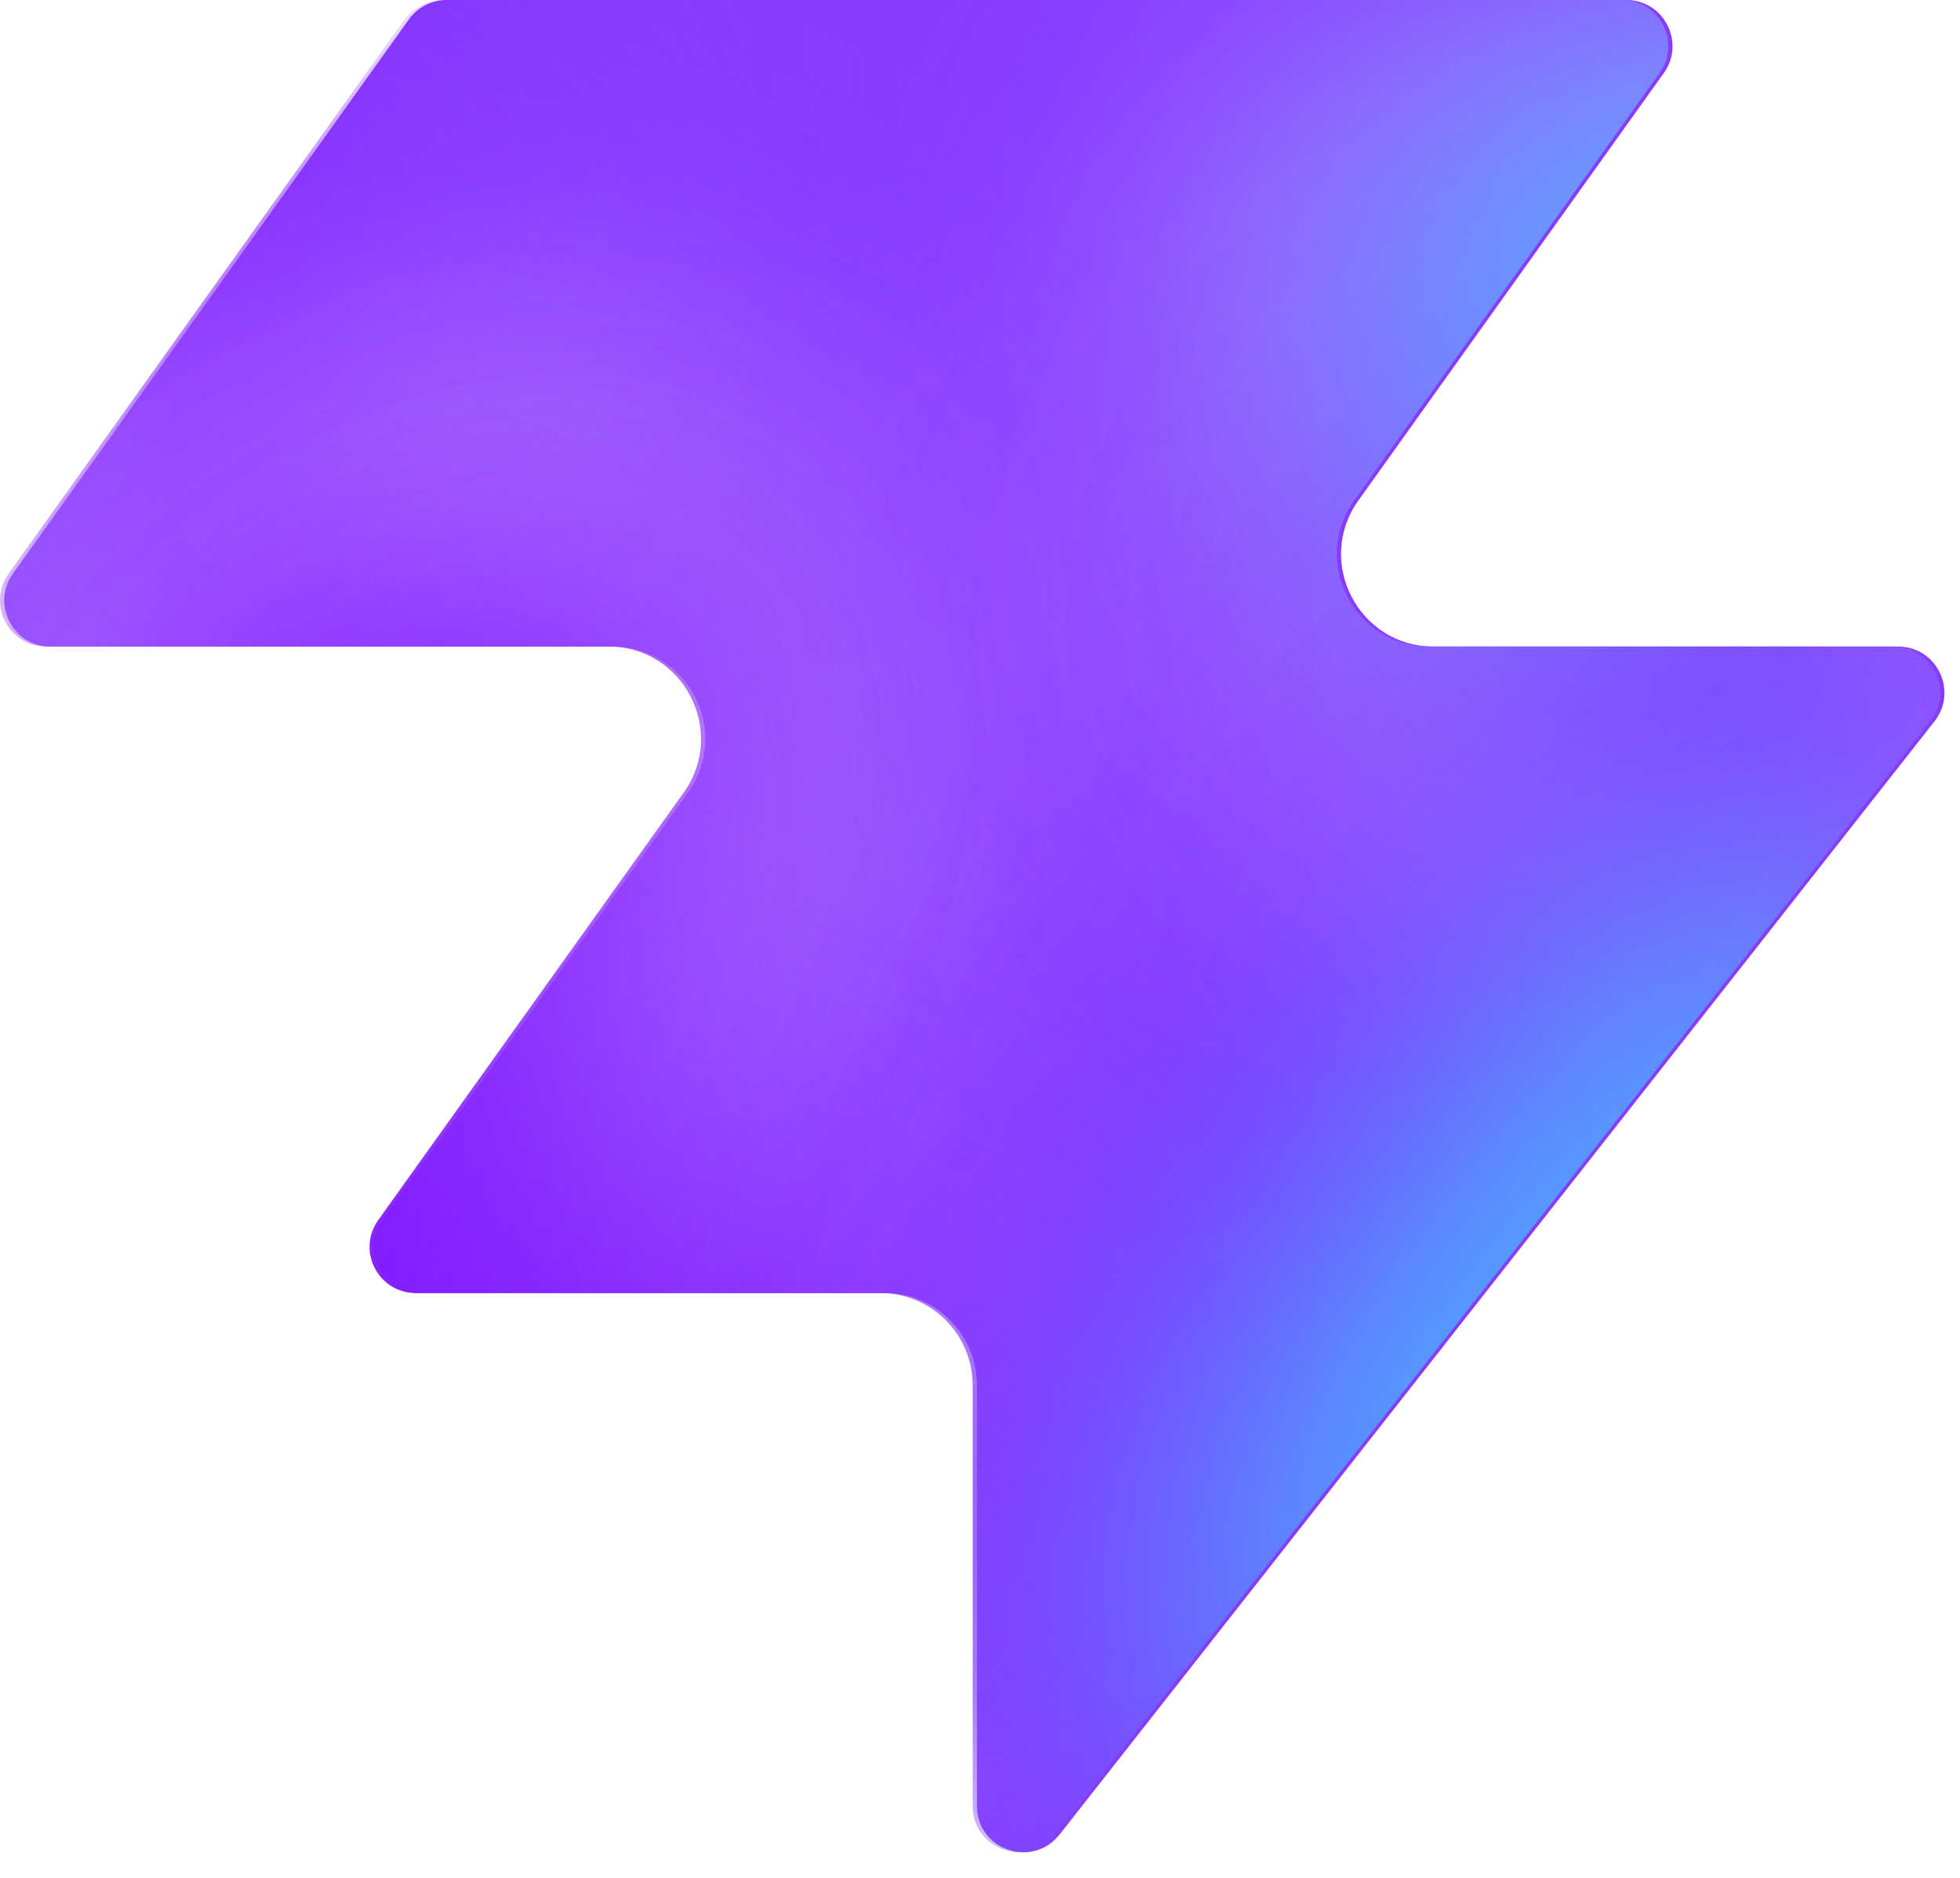
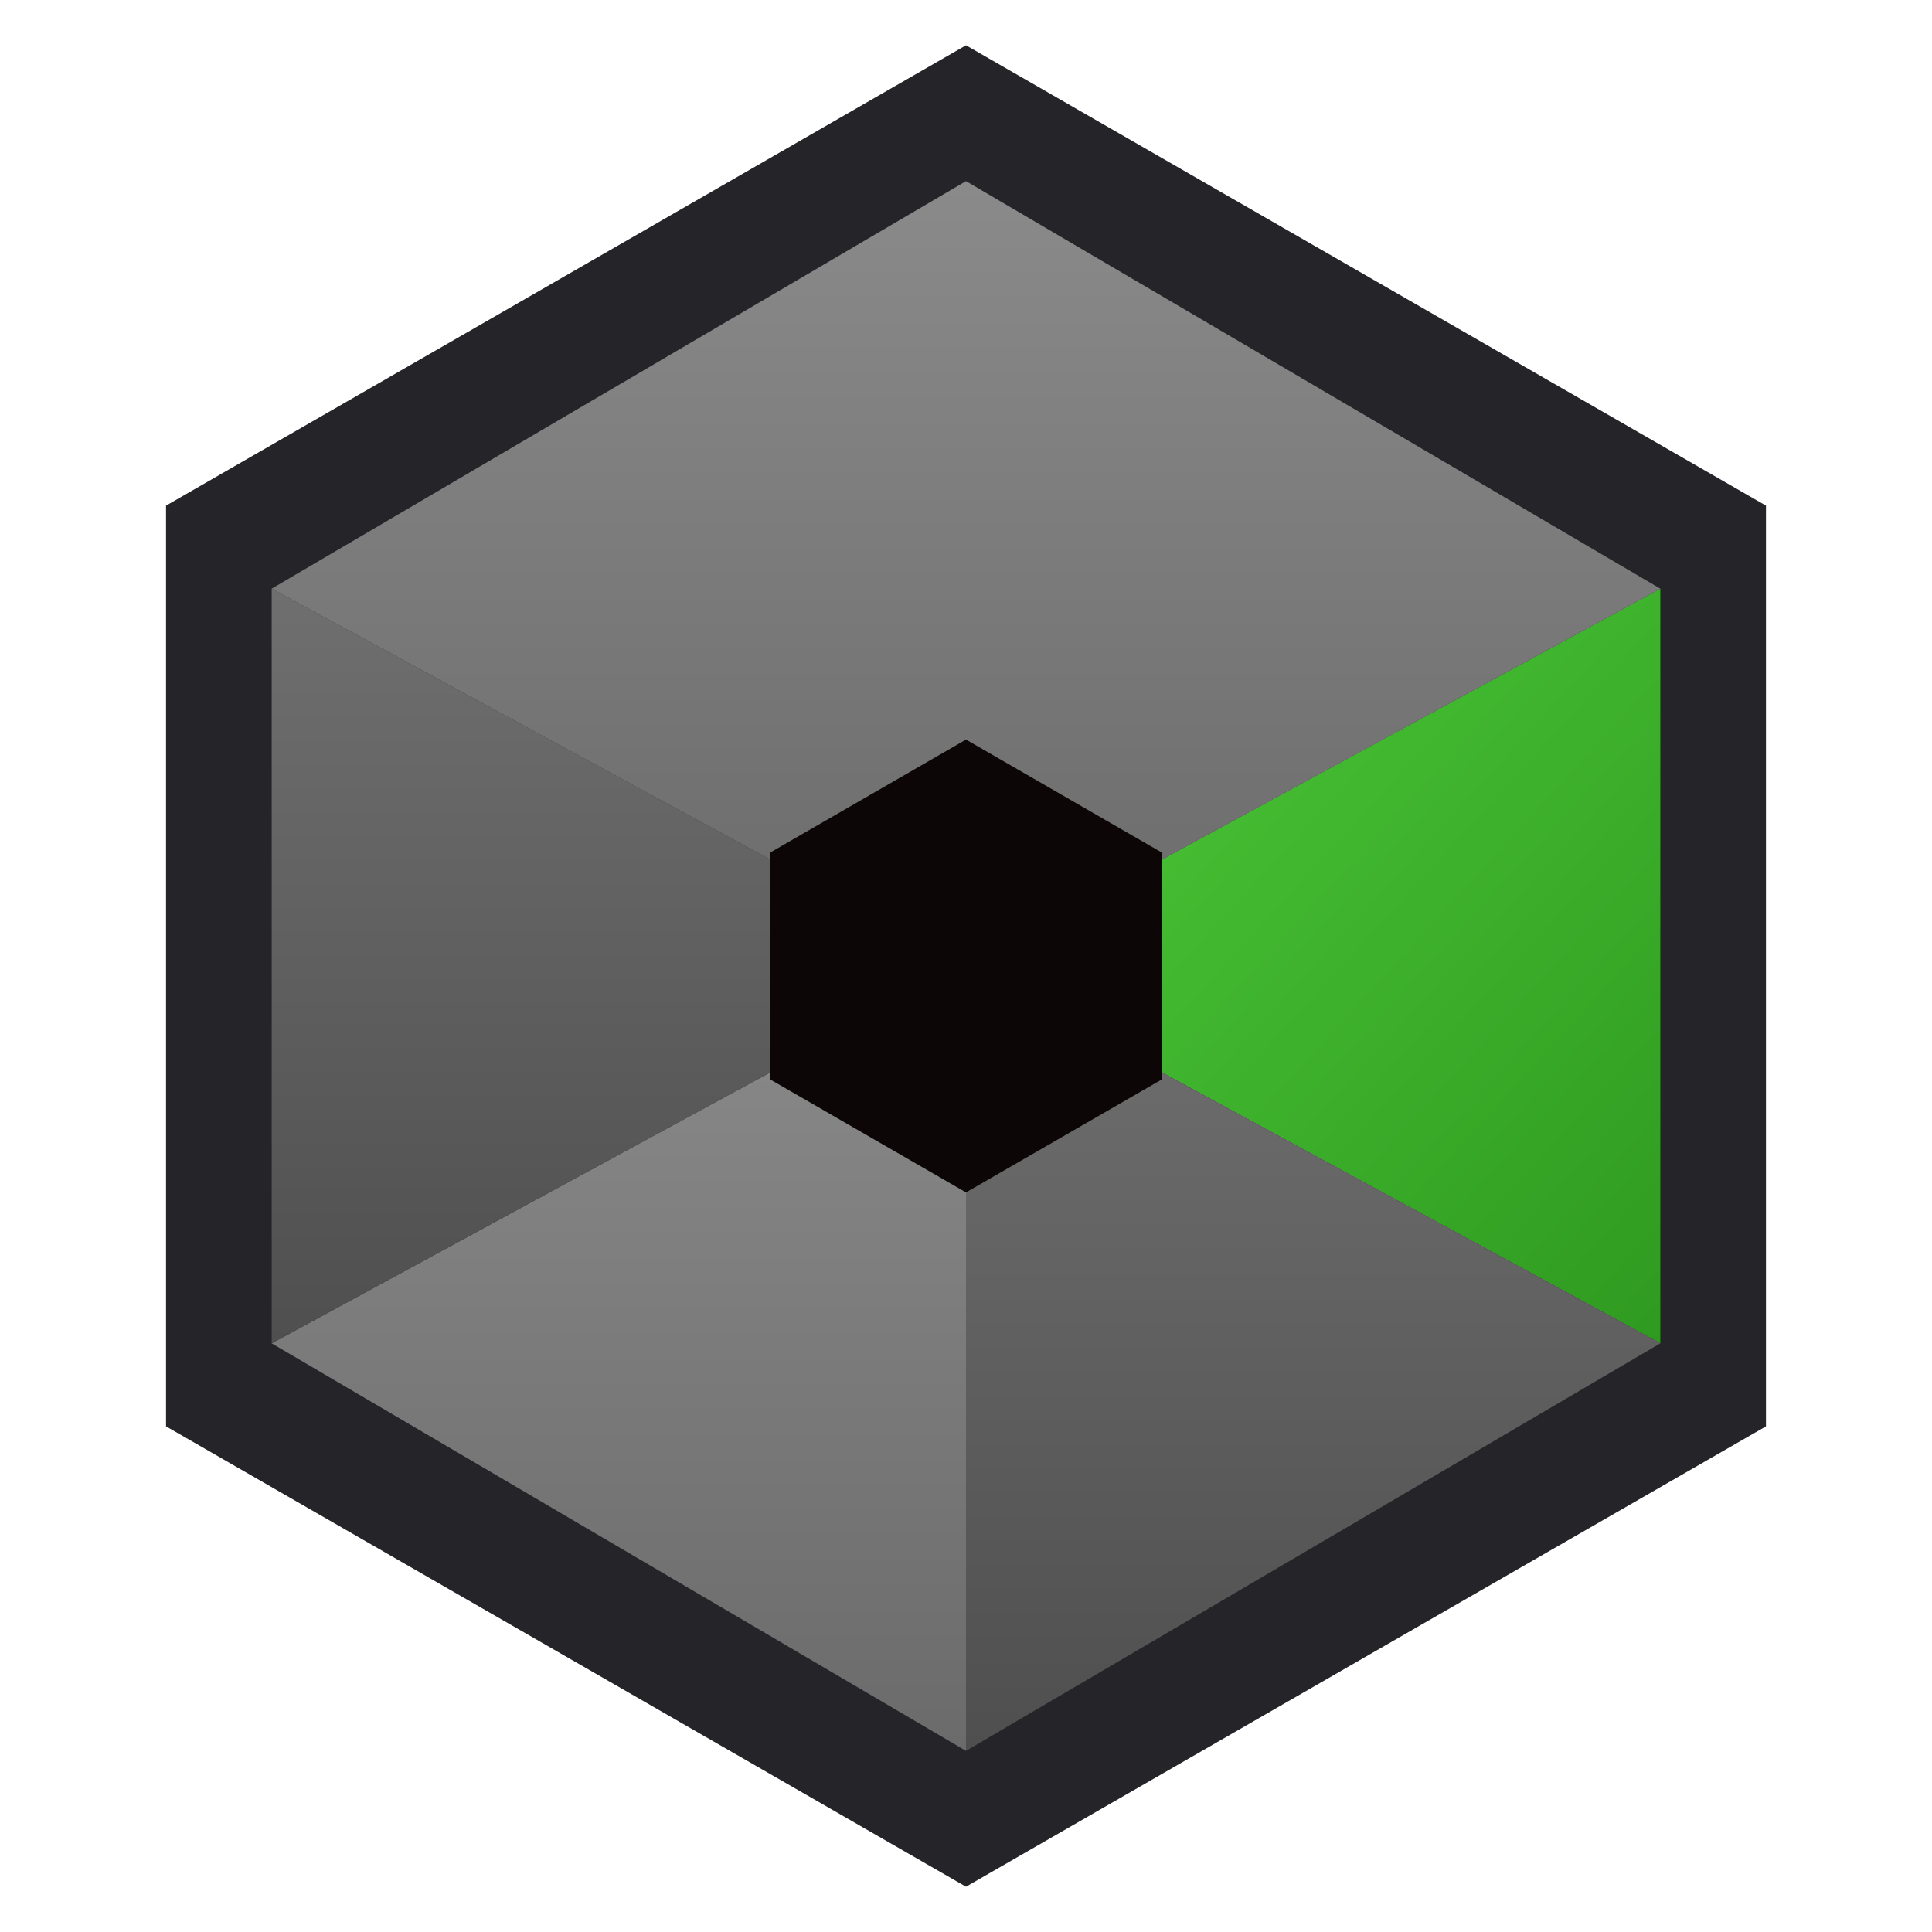
- <svg xmlns="http://www.w3.org/2000/svg" width="48" height="46" fill="none" viewBox="0 0 48 46">
-   <path fill="#863bff" d="M25.946 44.938c-.664.845-2.021.375-2.021-.698V33.937a2.26 2.26 0 0 0-2.262-2.262H10.287c-.92 0-1.456-1.04-.92-1.788l7.48-10.471c1.07-1.497 0-3.578-1.842-3.578H1.237c-.92 0-1.456-1.04-.92-1.788L10.013.474c.214-.297.556-.474.92-.474h28.894c.92 0 1.456 1.04.92 1.788l-7.48 10.471c-1.07 1.498 0 3.579 1.842 3.579h11.377c.943 0 1.473 1.088.89 1.83L25.947 44.94z" style="fill:#863bff;fill:color(display-p3 .525 .23 1);fill-opacity:1" />
-   <mask id="a" width="48" height="46" x="0" y="0" maskUnits="userSpaceOnUse" style="mask-type:alpha">
-     <path fill="#000" d="M25.842 44.938c-.664.844-2.021.375-2.021-.698V33.937a2.26 2.26 0 0 0-2.262-2.262H10.183c-.92 0-1.456-1.04-.92-1.788l7.48-10.471c1.07-1.498 0-3.579-1.842-3.579H1.133c-.92 0-1.456-1.04-.92-1.787L9.91.473c.214-.297.556-.474.92-.474h28.894c.92 0 1.456 1.04.92 1.788l-7.48 10.471c-1.07 1.498 0 3.578 1.842 3.578h11.377c.943 0 1.473 1.088.89 1.832L25.843 44.94z" style="fill:#000;fill-opacity:1" />
-   </mask>
-   <g mask="url(#a)">
-     <g filter="url(#b)">
-       <ellipse cx="5.508" cy="14.704" fill="#ede6ff" rx="5.508" ry="14.704" style="fill:#ede6ff;fill:color(display-p3 .927 .903 1);fill-opacity:1" transform="matrix(.00324 1 1 -.00324 -4.47 31.516)" />
-     </g>
-     <g filter="url(#c)">
-       <ellipse cx="10.399" cy="29.851" fill="#ede6ff" rx="10.399" ry="29.851" style="fill:#ede6ff;fill:color(display-p3 .927 .903 1);fill-opacity:1" transform="matrix(.00324 1 1 -.00324 -39.328 7.883)" />
-     </g>
-     <g filter="url(#d)">
-       <ellipse cx="5.508" cy="30.487" fill="#7e14ff" rx="5.508" ry="30.487" style="fill:#7e14ff;fill:color(display-p3 .492 .077 1);fill-opacity:1" transform="rotate(89.814 -25.913 -14.639)scale(1 -1)" />
-     </g>
-     <g filter="url(#e)">
-       <ellipse cx="5.508" cy="30.599" fill="#7e14ff" rx="5.508" ry="30.599" style="fill:#7e14ff;fill:color(display-p3 .492 .077 1);fill-opacity:1" transform="rotate(89.814 -32.644 -3.334)scale(1 -1)" />
-     </g>
-     <g filter="url(#f)">
-       <ellipse cx="5.508" cy="30.599" fill="#7e14ff" rx="5.508" ry="30.599" style="fill:#7e14ff;fill:color(display-p3 .492 .077 1);fill-opacity:1" transform="matrix(.00324 1 1 -.00324 -34.34 30.47)" />
-     </g>
-     <g filter="url(#g)">
-       <ellipse cx="14.072" cy="22.078" fill="#ede6ff" rx="14.072" ry="22.078" style="fill:#ede6ff;fill:color(display-p3 .927 .903 1);fill-opacity:1" transform="rotate(93.35 24.506 48.493)scale(-1 1)" />
-     </g>
-     <g filter="url(#h)">
-       <ellipse cx="3.47" cy="21.501" fill="#7e14ff" rx="3.47" ry="21.501" style="fill:#7e14ff;fill:color(display-p3 .492 .077 1);fill-opacity:1" transform="rotate(89.009 28.708 47.59)scale(-1 1)" />
-     </g>
-     <g filter="url(#i)">
-       <ellipse cx="3.47" cy="21.501" fill="#7e14ff" rx="3.47" ry="21.501" style="fill:#7e14ff;fill:color(display-p3 .492 .077 1);fill-opacity:1" transform="rotate(89.009 28.708 47.59)scale(-1 1)" />
-     </g>
-     <g filter="url(#j)">
-       <ellipse cx=".387" cy="8.972" fill="#7e14ff" rx="4.407" ry="29.108" style="fill:#7e14ff;fill:color(display-p3 .492 .077 1);fill-opacity:1" transform="rotate(39.51 .387 8.972)" />
-     </g>
-     <g filter="url(#k)">
-       <ellipse cx="47.523" cy="-6.092" fill="#7e14ff" rx="4.407" ry="29.108" style="fill:#7e14ff;fill:color(display-p3 .492 .077 1);fill-opacity:1" transform="rotate(37.892 47.523 -6.092)" />
-     </g>
-     <g filter="url(#l)">
-       <ellipse cx="41.412" cy="6.333" fill="#47bfff" rx="5.971" ry="9.665" style="fill:#47bfff;fill:color(display-p3 .28 .748 1);fill-opacity:1" transform="rotate(37.892 41.412 6.333)" />
-     </g>
-     <g filter="url(#m)">
-       <ellipse cx="-1.879" cy="38.332" fill="#7e14ff" rx="4.407" ry="29.108" style="fill:#7e14ff;fill:color(display-p3 .492 .077 1);fill-opacity:1" transform="rotate(37.892 -1.88 38.332)" />
-     </g>
-     <g filter="url(#n)">
-       <ellipse cx="-1.879" cy="38.332" fill="#7e14ff" rx="4.407" ry="29.108" style="fill:#7e14ff;fill:color(display-p3 .492 .077 1);fill-opacity:1" transform="rotate(37.892 -1.88 38.332)" />
-     </g>
-     <g filter="url(#o)">
-       <ellipse cx="35.651" cy="29.907" fill="#7e14ff" rx="4.407" ry="29.108" style="fill:#7e14ff;fill:color(display-p3 .492 .077 1);fill-opacity:1" transform="rotate(37.892 35.651 29.907)" />
-     </g>
-     <g filter="url(#p)">
-       <ellipse cx="38.418" cy="32.4" fill="#47bfff" rx="5.971" ry="15.297" style="fill:#47bfff;fill:color(display-p3 .28 .748 1);fill-opacity:1" transform="rotate(37.892 38.418 32.4)" />
-     </g>
+ <svg xmlns="http://www.w3.org/2000/svg" viewBox="0 0 64 64" width="64" height="64" role="img" aria-label="ScrapGo">
+   <defs>
+     <linearGradient id="sgGreen" x1="0" y1="0" x2="1" y2="1">
+       <stop offset="0" stop-color="#4ecb3a" />
+       <stop offset="1" stop-color="#2f9a20" />
+     </linearGradient>
+     <linearGradient id="sgGreyA" x1="0" y1="0" x2="0" y2="1">
+       <stop offset="0" stop-color="#8a8a8a" />
+       <stop offset="1" stop-color="#6b6b6b" />
+     </linearGradient>
+     <linearGradient id="sgGreyB" x1="0" y1="0" x2="0" y2="1">
+       <stop offset="0" stop-color="#6f6f6f" />
+       <stop offset="1" stop-color="#4f4f4f" />
+     </linearGradient>
+   </defs>
+   <path d="M32 1.5 58.5 16.75v30.5L32 62.5 5.5 47.25v-30.5z" fill="#242429" />
+   <g>
+     <path d="M32 32 32 6 55 19.5z" fill="url(#sgGreyA)" />
+     <path d="M32 32 55 19.5 55 44.5z" fill="url(#sgGreen)" />
+     <path d="M32 32 55 44.5 32 58z" fill="url(#sgGreyB)" />
+     <path d="M32 32 32 58 9 44.5z" fill="url(#sgGreyA)" />
+     <path d="M32 32 9 44.5 9 19.5z" fill="url(#sgGreyB)" />
+     <path d="M32 32 9 19.5 32 6z" fill="url(#sgGreyA)" />
  </g>
-   <defs>
-     <filter id="b" width="60.045" height="41.654" x="-19.77" y="16.149" color-interpolation-filters="sRGB" filterUnits="userSpaceOnUse">
-       <feFlood flood-opacity="0" result="BackgroundImageFix" />
-       <feBlend in="SourceGraphic" in2="BackgroundImageFix" result="shape" />
-       <feGaussianBlur result="effect1_foregroundBlur_2002_17158" stdDeviation="7.659" />
-     </filter>
-     <filter id="c" width="90.34" height="51.437" x="-54.613" y="-7.533" color-interpolation-filters="sRGB" filterUnits="userSpaceOnUse">
-       <feFlood flood-opacity="0" result="BackgroundImageFix" />
-       <feBlend in="SourceGraphic" in2="BackgroundImageFix" result="shape" />
-       <feGaussianBlur result="effect1_foregroundBlur_2002_17158" stdDeviation="7.659" />
-     </filter>
-     <filter id="d" width="79.355" height="29.4" x="-49.64" y="2.03" color-interpolation-filters="sRGB" filterUnits="userSpaceOnUse">
-       <feFlood flood-opacity="0" result="BackgroundImageFix" />
-       <feBlend in="SourceGraphic" in2="BackgroundImageFix" result="shape" />
-       <feGaussianBlur result="effect1_foregroundBlur_2002_17158" stdDeviation="4.596" />
-     </filter>
-     <filter id="e" width="79.579" height="29.4" x="-45.045" y="20.029" color-interpolation-filters="sRGB" filterUnits="userSpaceOnUse">
-       <feFlood flood-opacity="0" result="BackgroundImageFix" />
-       <feBlend in="SourceGraphic" in2="BackgroundImageFix" result="shape" />
-       <feGaussianBlur result="effect1_foregroundBlur_2002_17158" stdDeviation="4.596" />
-     </filter>
-     <filter id="f" width="79.579" height="29.4" x="-43.513" y="21.178" color-interpolation-filters="sRGB" filterUnits="userSpaceOnUse">
-       <feFlood flood-opacity="0" result="BackgroundImageFix" />
-       <feBlend in="SourceGraphic" in2="BackgroundImageFix" result="shape" />
-       <feGaussianBlur result="effect1_foregroundBlur_2002_17158" stdDeviation="4.596" />
-     </filter>
-     <filter id="g" width="74.749" height="58.852" x="15.756" y="-17.901" color-interpolation-filters="sRGB" filterUnits="userSpaceOnUse">
-       <feFlood flood-opacity="0" result="BackgroundImageFix" />
-       <feBlend in="SourceGraphic" in2="BackgroundImageFix" result="shape" />
-       <feGaussianBlur result="effect1_foregroundBlur_2002_17158" stdDeviation="7.659" />
-     </filter>
-     <filter id="h" width="61.377" height="25.362" x="23.548" y="2.284" color-interpolation-filters="sRGB" filterUnits="userSpaceOnUse">
-       <feFlood flood-opacity="0" result="BackgroundImageFix" />
-       <feBlend in="SourceGraphic" in2="BackgroundImageFix" result="shape" />
-       <feGaussianBlur result="effect1_foregroundBlur_2002_17158" stdDeviation="4.596" />
-     </filter>
-     <filter id="i" width="61.377" height="25.362" x="23.548" y="2.284" color-interpolation-filters="sRGB" filterUnits="userSpaceOnUse">
-       <feFlood flood-opacity="0" result="BackgroundImageFix" />
-       <feBlend in="SourceGraphic" in2="BackgroundImageFix" result="shape" />
-       <feGaussianBlur result="effect1_foregroundBlur_2002_17158" stdDeviation="4.596" />
-     </filter>
-     <filter id="j" width="56.045" height="63.649" x="-27.636" y="-22.853" color-interpolation-filters="sRGB" filterUnits="userSpaceOnUse">
-       <feFlood flood-opacity="0" result="BackgroundImageFix" />
-       <feBlend in="SourceGraphic" in2="BackgroundImageFix" result="shape" />
-       <feGaussianBlur result="effect1_foregroundBlur_2002_17158" stdDeviation="4.596" />
-     </filter>
-     <filter id="k" width="54.814" height="64.646" x="20.116" y="-38.415" color-interpolation-filters="sRGB" filterUnits="userSpaceOnUse">
-       <feFlood flood-opacity="0" result="BackgroundImageFix" />
-       <feBlend in="SourceGraphic" in2="BackgroundImageFix" result="shape" />
-       <feGaussianBlur result="effect1_foregroundBlur_2002_17158" stdDeviation="4.596" />
-     </filter>
-     <filter id="l" width="33.541" height="35.313" x="24.641" y="-11.323" color-interpolation-filters="sRGB" filterUnits="userSpaceOnUse">
-       <feFlood flood-opacity="0" result="BackgroundImageFix" />
-       <feBlend in="SourceGraphic" in2="BackgroundImageFix" result="shape" />
-       <feGaussianBlur result="effect1_foregroundBlur_2002_17158" stdDeviation="4.596" />
-     </filter>
-     <filter id="m" width="54.814" height="64.646" x="-29.286" y="6.009" color-interpolation-filters="sRGB" filterUnits="userSpaceOnUse">
-       <feFlood flood-opacity="0" result="BackgroundImageFix" />
-       <feBlend in="SourceGraphic" in2="BackgroundImageFix" result="shape" />
-       <feGaussianBlur result="effect1_foregroundBlur_2002_17158" stdDeviation="4.596" />
-     </filter>
-     <filter id="n" width="54.814" height="64.646" x="-29.286" y="6.009" color-interpolation-filters="sRGB" filterUnits="userSpaceOnUse">
-       <feFlood flood-opacity="0" result="BackgroundImageFix" />
-       <feBlend in="SourceGraphic" in2="BackgroundImageFix" result="shape" />
-       <feGaussianBlur result="effect1_foregroundBlur_2002_17158" stdDeviation="4.596" />
-     </filter>
-     <filter id="o" width="54.814" height="64.646" x="8.244" y="-2.416" color-interpolation-filters="sRGB" filterUnits="userSpaceOnUse">
-       <feFlood flood-opacity="0" result="BackgroundImageFix" />
-       <feBlend in="SourceGraphic" in2="BackgroundImageFix" result="shape" />
-       <feGaussianBlur result="effect1_foregroundBlur_2002_17158" stdDeviation="4.596" />
-     </filter>
-     <filter id="p" width="39.409" height="43.623" x="18.713" y="10.588" color-interpolation-filters="sRGB" filterUnits="userSpaceOnUse">
-       <feFlood flood-opacity="0" result="BackgroundImageFix" />
-       <feBlend in="SourceGraphic" in2="BackgroundImageFix" result="shape" />
-       <feGaussianBlur result="effect1_foregroundBlur_2002_17158" stdDeviation="4.596" />
-     </filter>
-   </defs>
+   <path d="M32 24.5 38.5 28.25v7.5L32 39.5 25.5 35.75v-7.5z" fill="#0c0607" />
</svg>
